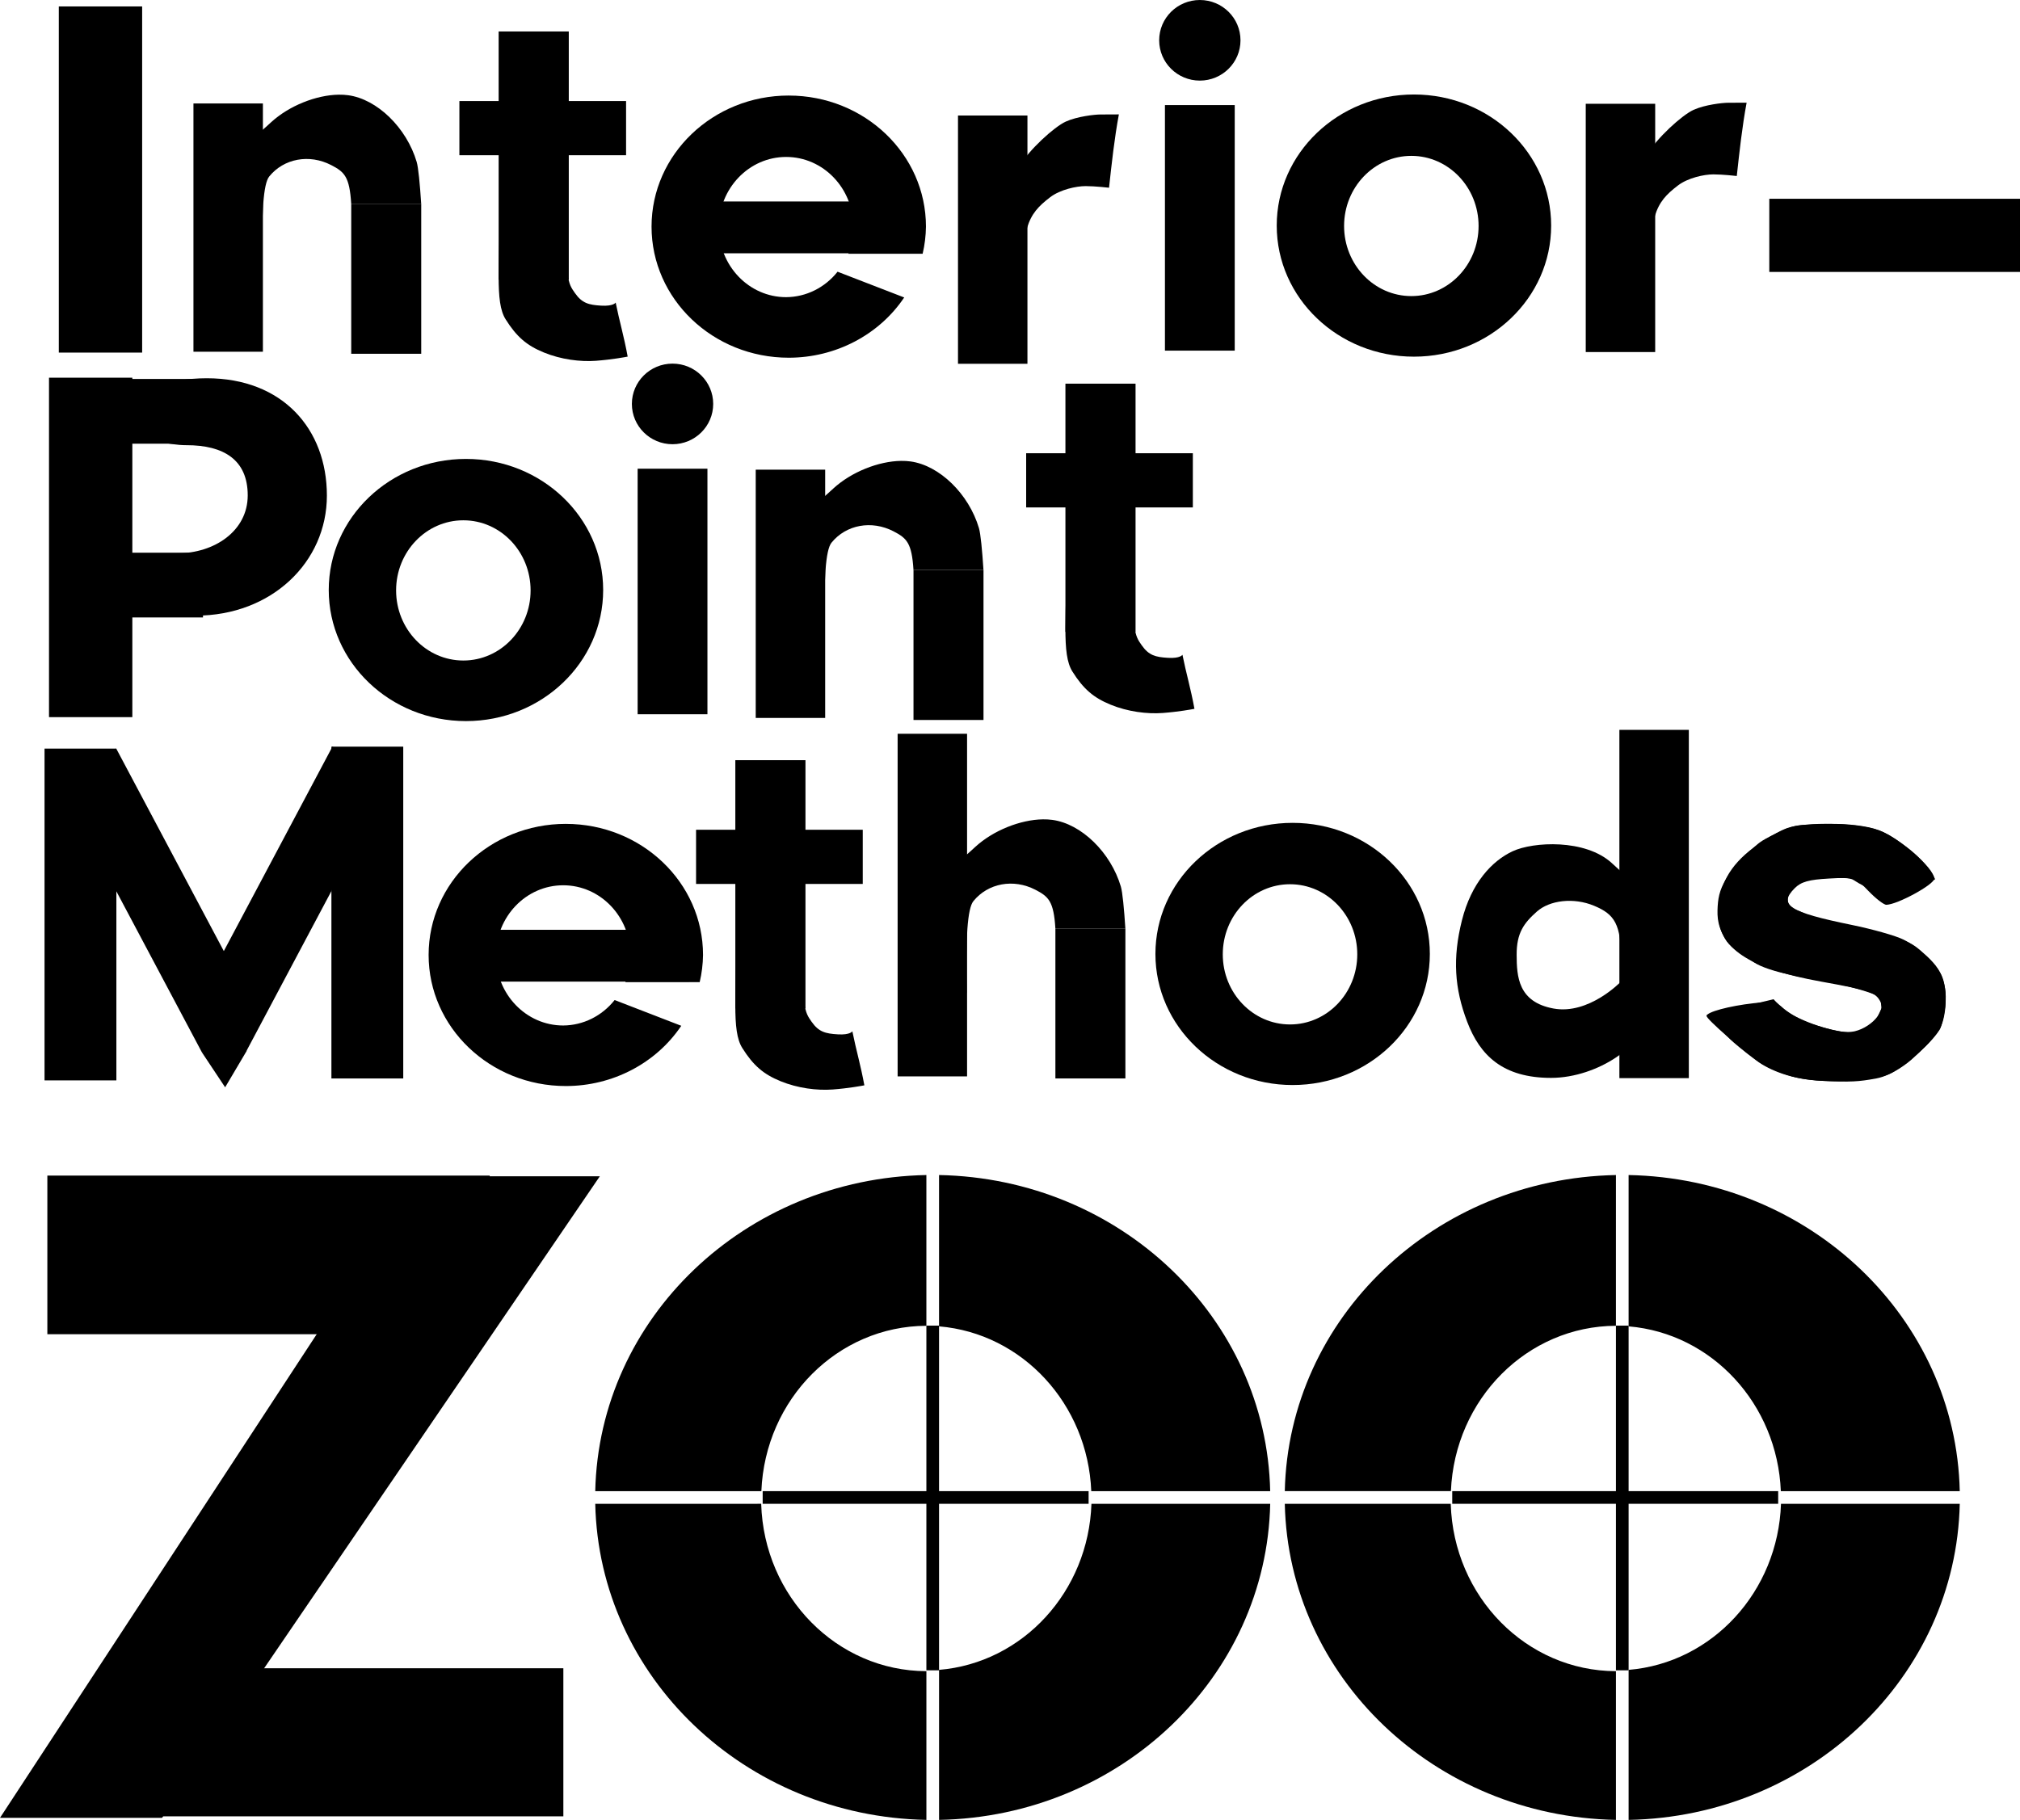
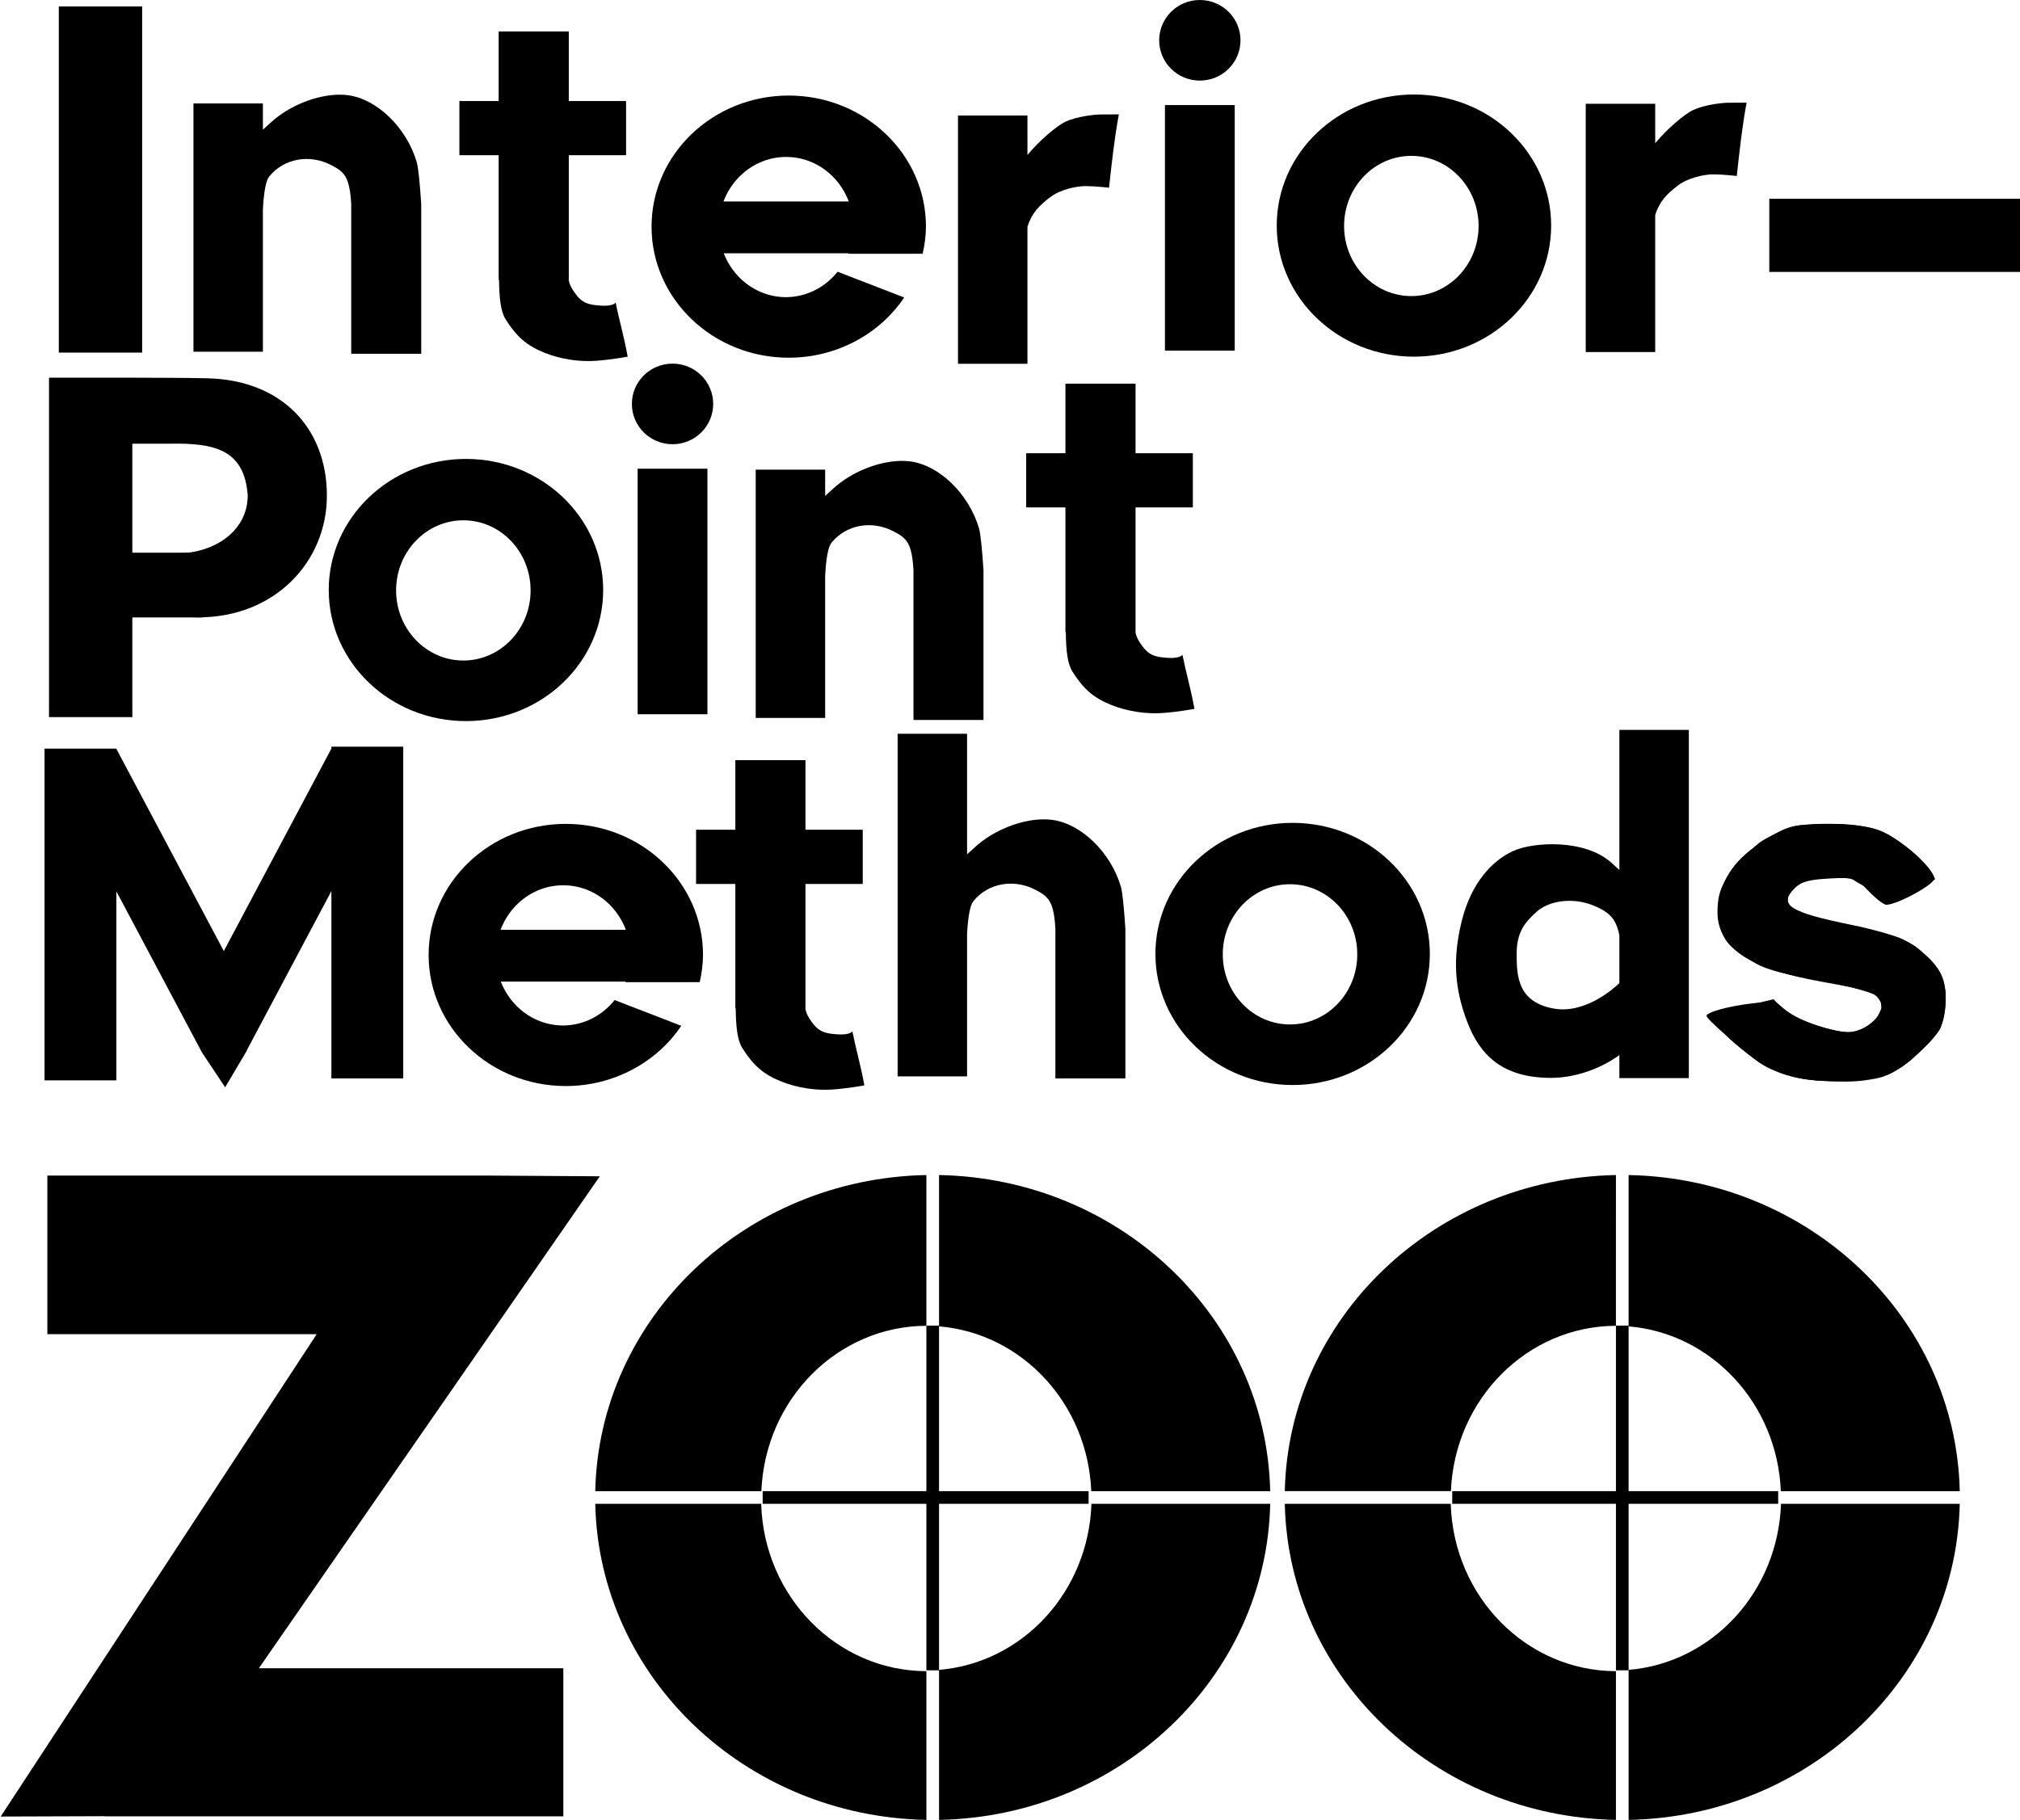
<svg xmlns="http://www.w3.org/2000/svg" width="138.457mm" height="124.77mm" viewBox="0 0 138.457 124.77" version="1.1" id="svg1" xml:space="preserve">
  <defs id="defs1" />
  <g id="layer1" transform="translate(-11.65105,-17.56967)">
    <path d="m 134.479,91.369 c -0.779,-0.218 -1.791,-0.658 -2.249,-0.978 -1.175,-0.821 -3.603,-2.952 -3.607,-3.165 -0.005,-0.268 1.529,-0.685 3.221,-0.876 1.279,-0.145 1.582,-0.093 2.02,0.346 0.683,0.683 3.269,1.635 4.443,1.635 1.248,0 2.653,-1.305 2.239,-2.078 -0.355,-0.663 -0.684,-0.774 -4.093,-1.39 -4.935,-0.891 -7.046,-2.298 -7.034,-4.688 0.009,-1.841 0.775,-3.261 2.416,-4.48 0.778,-0.577 1.819,-1.185 2.314,-1.351 1.333,-0.446 4.751,-0.372 6.239,0.135 1.381,0.47 3.842,2.606 3.842,3.333 0,0.402 -2.549,1.788 -3.287,1.788 -0.172,0 -0.723,-0.427 -1.225,-0.948 -0.896,-0.932 -0.943,-0.947 -2.699,-0.851 -1.387,0.075 -1.914,0.224 -2.352,0.662 -1.147,1.147 -0.382,1.643 3.875,2.511 1.455,0.297 3.064,0.752 3.575,1.012 1.131,0.575 2.358,1.765 2.673,2.593 0.353,0.925 0.28,2.63 -0.146,3.455 -0.464,0.897 -2.188,2.486 -3.375,3.109 -1.197,0.629 -4.91,0.753 -6.79,0.227 z" style="fill:#000000;fill-opacity:1" id="path1-9" />
-     <path d="m 126.718,79.402 -0.069,-10.592 -1.736,0.088 -0.877,0.303 -0.457,3.292 -0.88,4.769 -0.574,-0.524 c -1.817,-1.659 -5.378,-1.466 -6.791,-0.808 -1.414,0.658 -2.835,2.167 -3.48,4.747 -0.645,2.58 -0.513,4.651 0.365,6.953 0.878,2.302 2.445,3.836 5.739,3.838 3.294,0.002 6.514,-2.456 6.006,-3.674 l -1.216,-2.919 c 0,0 -2.19,2.283 -4.614,1.838 -2.424,-0.445 -2.522,-2.183 -2.527,-3.685 -0.005,-1.502 0.5,-2.173 1.381,-2.958 0.881,-0.785 2.526,-0.988 3.934,-0.399 1.408,0.588 1.838,1.26 1.844,3.736 0.006,2.475 0.082,3.909 0.174,5.292 l 0.167,2.514 h 2.216 l 1.357,-0.788 z" style="fill:#000000;fill-opacity:1" id="path1" />
+     <path id="path1" style="fill:#000000;fill-opacity:1" d="M 122.648 67.608 L 122.648 77.216 L 122.124 76.738 C 120.308 75.078 116.747 75.271 115.333 75.929 C 113.919 76.588 112.498 78.097 111.853 80.677 C 111.209 83.257 111.34 85.328 112.219 87.63 C 113.097 89.932 114.664 91.466 117.957 91.468 C 119.733 91.469 121.488 90.755 122.648 89.905 L 122.648 91.485 L 127.409 91.485 L 127.409 67.608 L 122.648 67.608 z M 119.29 79.331 C 119.832 79.34 120.394 79.45 120.922 79.671 C 121.936 80.094 122.442 80.561 122.648 81.712 L 122.648 84.972 C 122.196 85.404 120.254 87.102 118.133 86.713 C 115.709 86.268 115.611 84.53 115.606 83.028 C 115.601 81.527 116.107 80.855 116.987 80.07 C 117.538 79.579 118.387 79.316 119.29 79.331 z " />
    <rect style="fill:#000000;fill-opacity:1;stroke:#000000;stroke-width:0;stroke-dasharray:none;paint-order:stroke fill markers" id="rect1" width="5.712" height="23.732" x="15.682" y="18.011" />
-     <rect style="fill:#000000;fill-opacity:1;stroke:#000000;stroke-width:0;stroke-dasharray:none;paint-order:stroke fill markers" id="rect1-7" width="5.712" height="23.272" x="15.01" y="43.464" />
-     <rect style="fill:#000000;fill-opacity:1;stroke:#000000;stroke-width:0;stroke-dasharray:none;paint-order:stroke fill markers" id="rect1-7-6" width="4.924" height="22.747" x="14.704" y="68.893" />
-     <rect style="fill:#000000;fill-opacity:1;stroke:#000000;stroke-width:0;stroke-dasharray:none;paint-order:stroke fill markers" id="rect1-7-6-0" width="4.924" height="22.747" x="34.367" y="68.76" />
-     <rect style="fill:#000000;fill-opacity:1;stroke:#000000;stroke-width:0;stroke-dasharray:none;paint-order:stroke fill markers" id="rect1-7-6-0-4" width="4.583" height="21.172" x="62.667" y="44.518" transform="matrix(0.882747,0.4698485,-0.4690936,0.8831484,0,0)" />
-     <rect style="fill:#000000;fill-opacity:1;stroke:#000000;stroke-width:0;stroke-dasharray:none;paint-order:stroke fill markers" id="rect1-7-6-0-4-6" width="4.583" height="21.172" x="14.991" y="70.033" transform="matrix(-0.882747,0.4698485,0.4690936,0.8831484,0,0)" />
+     <path id="rect1-7" style="fill:#000000;fill-opacity:1;stroke:#000000;stroke-width:0;stroke-dasharray:none;paint-order:stroke fill markers" d="m 15.01,43.464 v 23.272 h 5.712 v -7.844 c 1.329,0.567 3.009,1.002 4.542,1.002 5.194,-1.9e-5 8.793,-3.781 8.793,-8.348 -6.4e-5,-4.567 -3.042,-7.934 -8.235,-8.043 -1.689,-0.036 -3.399,-0.031 -5.099,-0.039 z m 5.712,4.525 h 2.539 c 3.06,-0.058 5.145,0.378 5.369,3.546 -2.04e-4,2.443 -2.29,3.97 -4.835,3.97 -1.068,2.5e-5 -2.15,0.475 -3.073,0.38 z" />
+     <path id="rect1-7-6" style="fill:#000000;fill-opacity:1;stroke:#000000;stroke-width:0;stroke-dasharray:none;paint-order:stroke fill markers" d="M 34.366 68.76 L 34.366 68.89 L 26.992 82.774 L 19.628 68.912 L 19.628 68.893 L 14.704 68.893 L 14.704 91.64 L 19.628 91.64 L 19.628 78.681 L 25.505 89.745 L 25.512 89.741 L 25.508 89.745 L 27.083 92.114 L 28.564 89.61 L 28.555 89.601 L 34.366 78.661 L 34.366 91.507 L 39.291 91.507 L 39.291 68.76 L 34.436 68.76 L 34.366 68.76 z " />
    <g id="g8" style="fill:#000000;fill-opacity:1">
-       <path d="m 120.521,34.464 c -0.211,-4.106 0.253,-7.82 0.183,-8.384 l 0.583,0.546 1.065,-0.281 c 1.288,-0.34 2.121,-0.747 2.431,-1.198 0.062,-0.091 -0.016,0.911 -0.208,1.852 -0.232,1.133 -0.25,1.539 -0.053,1.203 0.678,-1.161 2.421,-2.741 3.207,-3.099 0.786,-0.358 1.995,-0.486 2.35,-0.488 0.355,-0.002 1.291,-0.006 1.291,-0.006 -0.309,1.663 -0.49,3.346 -0.674,5.027 0,0 -0.96,-0.111 -1.603,-0.111 -0.643,0 -1.745,0.238 -2.427,0.758 -1.593,1.215 -2.008,2.071 -1.961,7.192 l -0.719,3.588 -1.664,0.281 -1.449,-0.05 z" style="fill:#000000;fill-opacity:1" id="path1-1" />
-       <rect style="fill:#000000;fill-opacity:1;stroke:#000000;stroke-width:0;stroke-dasharray:none;paint-order:stroke fill markers" id="rect1-5-6-5" width="4.76" height="17.021" x="120.343" y="24.685" />
+       <path id="path1-1" style="fill:#000000;fill-opacity:1" d="M 131.369 24.607 C 131.369 24.607 130.433 24.612 130.078 24.614 C 129.723 24.615 128.514 24.744 127.728 25.102 C 127.116 25.38 125.922 26.402 125.104 27.389 L 125.104 24.684 L 120.343 24.684 L 120.343 41.706 L 125.104 41.706 L 125.104 32.305 C 125.404 31.369 125.898 30.867 126.666 30.282 C 127.347 29.762 128.45 29.523 129.092 29.523 C 129.735 29.523 130.695 29.635 130.695 29.635 C 130.879 27.954 131.059 26.271 131.369 24.607 z " />
    </g>
-     <path d="m 77.493,35.268 c -0.211,-4.106 0.253,-7.82 0.183,-8.384 l 0.583,0.546 1.065,-0.281 c 1.288,-0.34 2.121,-0.747 2.431,-1.198 0.062,-0.091 -0.016,0.911 -0.208,1.852 -0.232,1.133 -0.25,1.539 -0.053,1.203 0.678,-1.161 2.421,-2.741 3.207,-3.099 0.786,-0.358 1.995,-0.486 2.35,-0.488 0.355,-0.002 1.291,-0.006 1.291,-0.006 -0.309,1.663 -0.49,3.346 -0.674,5.027 0,0 -0.96,-0.111 -1.603,-0.111 -0.643,0 -1.745,0.238 -2.427,0.758 -1.593,1.215 -2.008,2.071 -1.961,7.192 l -0.719,3.588 -1.664,0.281 -1.449,-0.05 z" style="fill:#000000;fill-opacity:1" id="path1-1-0" />
-     <rect style="fill:#000000;fill-opacity:1;stroke:#000000;stroke-width:0;stroke-dasharray:none;paint-order:stroke fill markers" id="rect1-5-6-5-8" width="4.76" height="17.021" x="77.315" y="25.489" />
-     <rect style="fill:#000000;fill-opacity:1;stroke:#000000;stroke-width:0;stroke-dasharray:none;paint-order:stroke fill markers" id="rect1-5-6-5-8-4" width="4.76" height="23.877" x="-127.409" y="67.608" transform="scale(-1,1)" />
+     <path id="path1-1-0" style="fill:#000000;fill-opacity:1" d="M 88.341 25.412 C 88.341 25.412 87.405 25.417 87.05 25.418 C 86.695 25.42 85.486 25.548 84.7 25.906 C 84.088 26.185 82.894 27.206 82.076 28.193 L 82.076 25.489 L 77.315 25.489 L 77.315 42.51 L 82.076 42.51 L 82.076 33.109 C 82.376 32.173 82.87 31.671 83.638 31.086 C 84.32 30.566 85.422 30.328 86.065 30.328 C 86.707 30.328 87.668 30.439 87.668 30.439 C 87.852 28.758 88.032 27.076 88.341 25.412 z " />
    <g id="g14" style="fill:#000000;fill-opacity:1">
-       <path d="m 46.308,39.461 c -0.755,-1.202 -0.407,-3.67 -0.353,-9.13 l 1.665,-3.805 0.331,-2.351 -0.712,-2.107 1.059,-0.774 0.254,1.052 0.217,1.812 1.717,7.393 c -0.113,5.192 0.089,5.419 0.575,6.113 0.486,0.694 0.943,0.809 1.797,0.86 0.854,0.051 0.993,-0.211 0.993,-0.211 0.247,1.237 0.572,2.327 0.823,3.706 -0.178,0.035 -1.096,0.205 -2.175,0.286 -1.078,0.08 -2.396,-0.089 -3.568,-0.568 -1.172,-0.479 -1.869,-1.075 -2.624,-2.277 z" style="fill:#000000;fill-opacity:1" id="path1-3" />
-       <rect style="fill:#000000;fill-opacity:1;stroke:#000000;stroke-width:0;stroke-dasharray:none;paint-order:stroke fill markers" id="rect1-5-3" width="4.807" height="17.021" x="45.83" y="19.727" />
-       <rect style="fill:#000000;fill-opacity:1;stroke:#000000;stroke-width:0;stroke-dasharray:none;paint-order:stroke fill markers" id="rect1-5-3-8" width="3.715" height="11.425" x="24.497" y="-54.564" transform="rotate(90)" />
+       <path id="path1-3" style="fill:#000000;fill-opacity:1" d="M 45.83 19.727 L 45.83 24.497 L 43.139 24.497 L 43.139 28.212 L 45.83 28.212 L 45.83 36.052 L 45.83 36.748 L 45.856 36.748 C 45.873 37.995 45.962 38.911 46.308 39.461 C 47.063 40.663 47.76 41.259 48.932 41.738 C 50.104 42.217 51.422 42.386 52.5 42.306 C 53.578 42.225 54.497 42.055 54.675 42.02 C 54.424 40.641 54.098 39.551 53.851 38.314 C 53.851 38.314 53.712 38.576 52.858 38.525 C 52.004 38.474 51.547 38.358 51.061 37.665 C 50.872 37.395 50.726 37.196 50.624 36.748 L 50.637 36.748 L 50.637 28.212 L 54.564 28.212 L 54.564 24.497 L 50.637 24.497 L 50.637 19.727 L 45.83 19.727 z " />
    </g>
    <g id="g14-4" transform="translate(38.84838,24.14641)" style="fill:#000000;fill-opacity:1">
-       <path d="m 46.308,39.461 c -0.755,-1.202 -0.407,-3.67 -0.353,-9.13 l 1.665,-3.805 0.331,-2.351 -0.712,-2.107 1.059,-0.774 0.254,1.052 0.217,1.812 1.717,7.393 c -0.113,5.192 0.089,5.419 0.575,6.113 0.486,0.694 0.943,0.809 1.797,0.86 0.854,0.051 0.993,-0.211 0.993,-0.211 0.247,1.237 0.572,2.327 0.823,3.706 -0.178,0.035 -1.096,0.205 -2.175,0.286 -1.078,0.08 -2.396,-0.089 -3.568,-0.568 -1.172,-0.479 -1.869,-1.075 -2.624,-2.277 z" style="fill:#000000;fill-opacity:1" id="path1-3-5" />
-       <rect style="fill:#000000;fill-opacity:1;stroke:#000000;stroke-width:0;stroke-dasharray:none;paint-order:stroke fill markers" id="rect1-5-3-6" width="4.807" height="17.021" x="45.83" y="19.727" />
-       <rect style="fill:#000000;fill-opacity:1;stroke:#000000;stroke-width:0;stroke-dasharray:none;paint-order:stroke fill markers" id="rect1-5-3-8-8" width="3.715" height="11.425" x="24.497" y="-54.564" transform="rotate(90)" />
+       <path id="path1-3-5" style="fill:#000000;fill-opacity:1" d="M 45.83 19.727 L 45.83 24.497 L 43.139 24.497 L 43.139 28.212 L 45.83 28.212 L 45.83 36.052 L 45.83 36.748 L 45.856 36.748 C 45.873 37.995 45.962 38.911 46.308 39.461 C 47.063 40.663 47.761 41.259 48.932 41.738 C 50.104 42.217 51.422 42.386 52.5 42.306 C 53.578 42.225 54.497 42.055 54.675 42.02 C 54.424 40.641 54.099 39.551 53.851 38.314 C 53.851 38.314 53.712 38.576 52.858 38.525 C 52.004 38.474 51.547 38.358 51.06 37.664 C 50.871 37.395 50.726 37.196 50.624 36.748 L 50.637 36.748 L 50.637 28.212 L 54.564 28.212 L 54.564 24.497 L 50.637 24.497 L 50.637 19.727 L 45.83 19.727 z " />
    </g>
    <g id="g14-5" transform="translate(16.22282,49.95971)" style="fill:#000000;fill-opacity:1">
-       <path d="m 46.308,39.461 c -0.755,-1.202 -0.407,-3.67 -0.353,-9.13 l 1.665,-3.805 0.331,-2.351 -0.712,-2.107 1.059,-0.774 0.254,1.052 0.217,1.812 1.717,7.393 c -0.113,5.192 0.089,5.419 0.575,6.113 0.486,0.694 0.943,0.809 1.797,0.86 0.854,0.051 0.993,-0.211 0.993,-0.211 0.247,1.237 0.572,2.327 0.823,3.706 -0.178,0.035 -1.096,0.205 -2.175,0.286 -1.078,0.08 -2.396,-0.089 -3.568,-0.568 -1.172,-0.479 -1.869,-1.075 -2.624,-2.277 z" style="fill:#000000;fill-opacity:1" id="path1-3-8" />
-       <rect style="fill:#000000;fill-opacity:1;stroke:#000000;stroke-width:0;stroke-dasharray:none;paint-order:stroke fill markers" id="rect1-5-3-5" width="4.807" height="17.021" x="45.83" y="19.727" />
-       <rect style="fill:#000000;fill-opacity:1;stroke:#000000;stroke-width:0;stroke-dasharray:none;paint-order:stroke fill markers" id="rect1-5-3-8-5" width="3.715" height="11.425" x="24.497" y="-54.564" transform="rotate(90)" />
+       <path id="path1-3-8" style="fill:#000000;fill-opacity:1" d="M 45.83 19.727 L 45.83 24.497 L 43.139 24.497 L 43.139 28.212 L 45.83 28.212 L 45.83 36.052 L 45.83 36.748 L 45.856 36.748 C 45.873 37.995 45.962 38.911 46.308 39.461 C 47.063 40.663 47.76 41.259 48.932 41.738 C 50.104 42.217 51.422 42.386 52.5 42.306 C 53.578 42.225 54.497 42.055 54.675 42.02 C 54.424 40.642 54.099 39.551 53.852 38.314 C 53.852 38.314 53.712 38.576 52.858 38.525 C 52.004 38.474 51.547 38.358 51.06 37.665 C 50.871 37.395 50.726 37.196 50.624 36.748 L 50.637 36.748 L 50.637 28.212 L 54.564 28.212 L 54.564 24.497 L 50.637 24.497 L 50.637 19.727 L 45.83 19.727 z " />
    </g>
-     <rect style="fill:#000000;fill-opacity:1;stroke:#000000;stroke-width:0;stroke-dasharray:none;paint-order:stroke fill markers" id="rect1-5-3-8-7-6" width="10.875" height="30.32" x="98.167" y="-45.217" transform="rotate(90)" />
-     <rect style="fill:#000000;fill-opacity:1;stroke:#000000;stroke-width:0;stroke-dasharray:none;paint-order:stroke fill markers" id="rect1-5-3-8-7-6-2" width="10.152" height="31.436" x="131.944" y="-50.265" transform="rotate(90)" />
-     <rect style="fill:#000000;fill-opacity:1;stroke:#000000;stroke-width:0;stroke-dasharray:none;paint-order:stroke fill markers" id="rect1-5-3-8-7-8" width="4.438" height="6.741" x="43.551" y="-26.754" transform="rotate(90)" />
-     <rect style="fill:#000000;fill-opacity:1;stroke:#000000;stroke-width:0;stroke-dasharray:none;paint-order:stroke fill markers" id="rect1-5-3-8-7-8-8" width="4.438" height="5.132" x="55.463" y="-25.565" transform="rotate(90)" />
+     <path id="rect1-5-3-8-7-6" style="fill:#000000;fill-opacity:1;stroke:#000000;stroke-width:0;stroke-dasharray:none;paint-order:stroke fill markers" d="m 98.167,-14.897 h 10.874 v -18.46 l 33.069,21.659 -0.024,-7.13 h 0.01 v -31.436 h -10.152 v 20.871 l -33.729,-23.371 -0.048,7.549 z" transform="rotate(90)" />
+     <rect style="fill:#000000;fill-opacity:1;stroke:#000000;stroke-width:0;stroke-dasharray:none;paint-order:stroke fill markers" id="rect1-5-3-8-7-8-8" width="4.438" height="5.132" x="55.463" y="-25.565" transform="rotate(90)" ry="0.018" />
    <rect style="fill:#000000;fill-opacity:1;stroke:#000000;stroke-width:0;stroke-dasharray:none;paint-order:stroke fill markers" id="rect1-5-3-8-7-9" width="5.016" height="17.184" x="31.197" y="-150.108" transform="rotate(90)" />
    <g id="g11" style="fill:#000000;fill-opacity:1">
-       <path id="path1-0" style="fill:#000000;fill-opacity:1" d="m 34.873,24.061 c -1.546,0.02 -3.408,0.76 -4.638,1.888 -1.147,1.052 -1.203,1.074 -1.039,0.408 0.095,-0.387 0.24,-0.878 0.322,-1.092 0.2,-0.522 -1.256,-0.511 -3.064,-0.285 l -1.449,-0.125 0.175,8.437 0.52,7.32 1.433,-0.584 1.268,0.089 1.239,-4.194 c -0.076,-3.774 0.063,-5.758 0.464,-6.253 1.001,-1.236 2.748,-1.558 4.248,-0.782 0.911,0.471 1.258,0.795 1.372,2.654 h 4.797 c -0.088,-1.368 -0.195,-2.483 -0.309,-2.87 -0.693,-2.344 -2.709,-4.308 -4.698,-4.574 -0.205,-0.028 -0.419,-0.04 -0.64,-0.037 z" />
-       <rect style="fill:#000000;fill-opacity:1;stroke:#000000;stroke-width:0;stroke-dasharray:none;paint-order:stroke fill markers" id="rect1-5" width="4.76" height="17.021" x="24.911" y="24.663" />
-       <rect style="fill:#000000;fill-opacity:1;stroke:#000000;stroke-width:0;stroke-dasharray:none;paint-order:stroke fill markers" id="rect1-5-7" width="4.798" height="10.284" x="35.725" y="31.54" />
+       <path id="path1-0" style="fill:#000000;fill-opacity:1" d="M 34.873 24.061 C 33.328 24.081 31.466 24.821 30.235 25.949 C 30.006 26.159 29.82 26.328 29.671 26.459 L 29.671 24.663 L 24.911 24.663 L 24.911 41.684 L 29.671 41.684 L 29.671 31.914 C 29.74 30.676 29.882 29.945 30.104 29.671 C 31.105 28.435 32.852 28.113 34.352 28.888 C 35.263 29.359 35.61 29.684 35.724 31.542 L 35.725 31.542 L 35.725 41.823 L 40.523 41.823 L 40.523 31.54 L 40.521 31.54 C 40.432 30.173 40.326 29.058 40.212 28.672 C 39.519 26.328 37.502 24.364 35.514 24.097 C 35.309 24.07 35.094 24.058 34.873 24.061 z " />
    </g>
    <g id="g13" style="fill:#000000;fill-opacity:1">
-       <path id="path1-0-62" style="fill:#000000;fill-opacity:1" d="m 83.139,73.743 c -1.546,0.02 -3.408,0.76 -4.638,1.888 -1.147,1.052 -1.203,1.074 -1.039,0.408 0.095,-0.387 0.24,-0.878 0.322,-1.092 0.2,-0.522 -1.256,-0.511 -3.064,-0.285 l -1.449,-0.125 0.175,8.437 0.52,7.32 1.433,-0.584 1.268,0.089 1.239,-4.194 c -0.076,-3.774 0.063,-5.758 0.464,-6.253 1.001,-1.236 2.748,-1.558 4.248,-0.782 0.911,0.471 1.258,0.795 1.372,2.654 h 4.797 c -0.088,-1.368 -0.195,-2.483 -0.309,-2.87 -0.693,-2.344 -2.709,-4.308 -4.698,-4.574 -0.205,-0.028 -0.419,-0.04 -0.64,-0.037 z" />
-       <rect style="fill:#000000;fill-opacity:1;stroke:#000000;stroke-width:0;stroke-dasharray:none;paint-order:stroke fill markers" id="rect1-5-6" width="4.76" height="23.49" x="73.177" y="67.876" />
-       <rect style="fill:#000000;fill-opacity:1;stroke:#000000;stroke-width:0;stroke-dasharray:none;paint-order:stroke fill markers" id="rect1-5-7-3" width="4.798" height="10.284" x="83.991" y="81.222" />
+       <path id="path1-0-62" style="fill:#000000;fill-opacity:1" d="M 73.177 67.876 L 73.177 91.366 L 77.937 91.366 L 77.937 81.596 C 78.007 80.358 78.148 79.627 78.37 79.353 C 79.371 78.117 81.118 77.795 82.618 78.571 C 83.529 79.042 83.876 79.366 83.99 81.224 L 83.991 81.224 L 83.991 91.505 L 88.788 91.505 L 88.788 81.222 L 88.786 81.222 C 88.698 79.855 88.592 78.741 88.477 78.354 C 87.785 76.01 85.768 74.046 83.779 73.78 C 83.574 73.752 83.36 73.74 83.139 73.743 C 81.593 73.763 79.731 74.503 78.501 75.631 C 78.272 75.841 78.086 76.01 77.937 76.141 L 77.937 67.876 L 73.177 67.876 z " />
    </g>
    <g id="g11-6" transform="translate(38.53994,25.10676)" style="fill:#000000;fill-opacity:1">
-       <path id="path1-0-6" style="fill:#000000;fill-opacity:1" d="m 34.873,24.061 c -1.546,0.02 -3.408,0.76 -4.638,1.888 -1.147,1.052 -1.203,1.074 -1.039,0.408 0.095,-0.387 0.24,-0.878 0.322,-1.092 0.2,-0.522 -1.256,-0.511 -3.064,-0.285 l -1.449,-0.125 0.175,8.437 0.52,7.32 1.433,-0.584 1.268,0.089 1.239,-4.194 c -0.076,-3.774 0.063,-5.758 0.464,-6.253 1.001,-1.236 2.748,-1.558 4.248,-0.782 0.911,0.471 1.258,0.795 1.372,2.654 h 4.797 c -0.088,-1.368 -0.195,-2.483 -0.309,-2.87 -0.693,-2.344 -2.709,-4.308 -4.698,-4.574 -0.205,-0.028 -0.419,-0.04 -0.64,-0.037 z" />
-       <rect style="fill:#000000;fill-opacity:1;stroke:#000000;stroke-width:0;stroke-dasharray:none;paint-order:stroke fill markers" id="rect1-5-1" width="4.76" height="17.021" x="24.911" y="24.663" />
-       <rect style="fill:#000000;fill-opacity:1;stroke:#000000;stroke-width:0;stroke-dasharray:none;paint-order:stroke fill markers" id="rect1-5-7-2" width="4.798" height="10.284" x="35.725" y="31.54" />
+       <path id="path1-0-6" style="fill:#000000;fill-opacity:1" d="M 34.873 24.061 C 33.327 24.081 31.465 24.821 30.235 25.949 C 30.006 26.159 29.82 26.328 29.671 26.459 L 29.671 24.662 L 24.911 24.662 L 24.911 41.684 L 29.671 41.684 L 29.671 31.914 C 29.74 30.676 29.882 29.945 30.104 29.671 C 31.105 28.435 32.852 28.113 34.352 28.889 C 35.263 29.36 35.61 29.684 35.724 31.542 L 35.724 31.542 L 35.724 41.823 L 40.522 41.823 L 40.522 31.54 L 40.52 31.54 C 40.432 30.173 40.326 29.059 40.211 28.672 C 39.519 26.328 37.502 24.364 35.513 24.098 C 35.308 24.07 35.094 24.058 34.873 24.061 z " />
    </g>
    <g id="g5" transform="translate(0.1393278,-0.0232213)" style="fill:#000000;fill-opacity:1">
      <rect style="fill:#000000;fill-opacity:1;stroke:#000000;stroke-width:0;stroke-dasharray:none;paint-order:stroke fill markers" id="rect1-5-7-9-9" width="4.784" height="16.835" x="91.36" y="24.797" />
      <ellipse style="fill:#000000;fill-opacity:1;stroke:#000000;stroke-width:0;stroke-dasharray:none;paint-order:stroke fill markers" id="path4" cx="93.752" cy="20.356" rx="2.787" ry="2.763" />
    </g>
    <g id="g5-2" transform="translate(-36.00326,24.90627)" style="fill:#000000;fill-opacity:1">
      <rect style="fill:#000000;fill-opacity:1;stroke:#000000;stroke-width:0;stroke-dasharray:none;paint-order:stroke fill markers" id="rect1-5-7-9-9-0" width="4.784" height="16.835" x="91.36" y="24.797" />
      <ellipse style="fill:#000000;fill-opacity:1;stroke:#000000;stroke-width:0;stroke-dasharray:none;paint-order:stroke fill markers" id="path4-9" cx="93.752" cy="20.356" rx="2.787" ry="2.763" />
    </g>
    <path id="path5" style="fill:#000000;fill-opacity:1;stroke:#000000;stroke-width:0;stroke-dasharray:none;paint-order:stroke fill markers" d="m 108.567,24.048 a 9.405,8.987 0 0 0 -9.405,8.987 9.405,8.987 0 0 0 9.405,8.987 9.405,8.987 0 0 0 9.405,-8.987 9.405,8.987 0 0 0 -9.405,-8.987 z m -0.178,4.208 a 4.609,4.807 0 0 1 4.609,4.807 4.609,4.807 0 0 1 -4.609,4.806 4.609,4.807 0 0 1 -4.61,-4.806 4.609,4.807 0 0 1 4.61,-4.807 z" />
    <g id="g12" style="fill:#000000;fill-opacity:1">
      <rect style="fill:#000000;fill-opacity:1;stroke:#000000;stroke-width:0;stroke-dasharray:none;paint-order:stroke fill markers" id="rect1-5-3-8-7" width="3.552" height="17.184" x="31.383" y="-74.159" transform="rotate(90)" />
      <path id="path5-3" style="fill:#000000;fill-opacity:1;stroke:#000000;stroke-width:0;stroke-dasharray:none;paint-order:stroke fill markers" d="m 65.715,24.12 a 9.405,8.987 0 0 0 -9.405,8.987 9.405,8.987 0 0 0 9.405,8.987 9.405,8.987 0 0 0 7.913,-4.13 l -4.568,-1.766 a 4.609,4.807 0 0 1 -3.524,1.745 4.609,4.807 0 0 1 -4.61,-4.806 4.609,4.807 0 0 1 4.61,-4.807 4.609,4.807 0 0 1 4.609,4.807 4.609,4.807 0 0 1 -0.349,1.832 h 5.095 a 9.405,8.987 0 0 0 0.228,-1.861 9.405,8.987 0 0 0 -9.405,-8.987 z" />
    </g>
    <g id="g12-8" style="fill:#000000;fill-opacity:1" transform="translate(-15.2805,49.93336)">
      <rect style="fill:#000000;fill-opacity:1;stroke:#000000;stroke-width:0;stroke-dasharray:none;paint-order:stroke fill markers" id="rect1-5-3-8-7-60" width="3.552" height="17.184" x="31.383" y="-74.159" transform="rotate(90)" />
      <path id="path5-3-9" style="fill:#000000;fill-opacity:1;stroke:#000000;stroke-width:0;stroke-dasharray:none;paint-order:stroke fill markers" d="m 65.715,24.12 a 9.405,8.987 0 0 0 -9.405,8.987 9.405,8.987 0 0 0 9.405,8.987 9.405,8.987 0 0 0 7.913,-4.13 l -4.568,-1.766 a 4.609,4.807 0 0 1 -3.524,1.745 4.609,4.807 0 0 1 -4.61,-4.806 4.609,4.807 0 0 1 4.61,-4.807 4.609,4.807 0 0 1 4.609,4.807 4.609,4.807 0 0 1 -0.349,1.832 h 5.095 a 9.405,8.987 0 0 0 0.228,-1.861 9.405,8.987 0 0 0 -9.405,-8.987 z" />
    </g>
    <path id="path5-9" style="fill:#000000;fill-opacity:1;stroke:#000000;stroke-width:0;stroke-dasharray:none;paint-order:stroke fill markers" d="m 100.252,73.984 a 9.405,8.987 0 0 0 -9.405,8.987 9.405,8.987 0 0 0 9.405,8.987 9.405,8.987 0 0 0 9.405,-8.987 9.405,8.987 0 0 0 -9.405,-8.987 z m -0.178,4.208 a 4.609,4.807 0 0 1 4.609,4.807 4.609,4.807 0 0 1 -4.609,4.806 4.609,4.807 0 0 1 -4.61,-4.806 4.609,4.807 0 0 1 4.61,-4.807 z" />
    <path id="path5-7" style="fill:#000000;fill-opacity:1;stroke:#000000;stroke-width:0;stroke-dasharray:none;paint-order:stroke fill markers" d="m 43.589,49.033 a 9.405,8.987 0 0 0 -9.405,8.987 9.405,8.987 0 0 0 9.405,8.987 9.405,8.987 0 0 0 9.405,-8.987 9.405,8.987 0 0 0 -9.405,-8.987 z m -0.178,4.208 a 4.609,4.807 0 0 1 4.609,4.807 4.609,4.807 0 0 1 -4.609,4.806 4.609,4.807 0 0 1 -4.61,-4.806 4.609,4.807 0 0 1 4.61,-4.807 z" />
-     <path id="path5-7-9" style="fill:#000000;fill-opacity:1;stroke:#000000;stroke-width:0;stroke-dasharray:none;paint-order:stroke fill markers" d="m 25.822,43.502 c -5.194,1.6e-5 -10.574,3.476 -10.574,8.044 6.6e-5,4.567 4.626,8.232 9.819,8.232 5.194,-1.9e-5 8.99,-3.665 8.99,-8.232 -6.4e-5,-4.567 -3.041,-8.044 -8.235,-8.044 z m -1.385,4.589 c 2.546,2.16e-4 4.194,1 4.194,3.443 -2.04e-4,2.443 -2.29,3.97 -4.835,3.971 -2.546,5.9e-5 -5.175,2.697 -5.515,-6.045 -7e-5,-3.311 3.61,-1.368 6.156,-1.368 z" />
-     <path style="fill:#000000;fill-opacity:1;stroke:#000000;stroke-width:0;stroke-dasharray:none;paint-order:stroke fill markers" d="m 25.508,89.745 1.575,2.369 1.481,-2.504 -1.494,-1.441 z" id="path9" />
-     <path style="fill:#000000;fill-opacity:1;stroke:#000000;stroke-width:0;stroke-dasharray:none;paint-order:stroke fill markers" d="m 44.977,98.215 h 7.788 L 22.76,142.199 H 11.651 l 24.636,-37.63 z" id="path13" />
    <path style="fill:#000000;fill-opacity:1;stroke:#000000;stroke-width:0;stroke-dasharray:none;paint-order:stroke fill markers" d="m 133.219,86.076 c 0,0 0.995,1.196 2.76,1.743 1.766,0.548 2.693,0.682 3.342,0.313 0.648,-0.369 0.883,-0.514 1.118,-1.051 0.235,-0.536 0.19,-0.279 0.156,-0.592 -0.034,-0.313 -0.022,-0.548 -0.492,-0.749 -0.469,-0.201 -1.889,-0.615 -3.23,-0.861 -1.341,-0.246 -3.945,-0.637 -5.018,-1.341 -1.073,-0.704 -1.665,-1.062 -1.989,-1.654 -0.324,-0.592 -0.514,-1.118 -0.492,-1.9 0.022,-0.782 0.112,-1.363 0.592,-2.157 0.481,-0.793 1.095,-1.486 1.676,-1.967 0.581,-0.481 0.503,-0.548 1.743,-1.151 1.24,-0.603 1.43,-0.559 2.526,-0.615 1.095,-0.056 2.19,-0.078 3.375,0.112 1.185,0.19 1.822,0.492 3.163,1.531 1.341,1.039 1.844,2.112 1.844,2.112 l -3.364,1.755 c 0,0 -0.626,-0.861 -1.565,-1.319 -0.939,-0.458 -0.469,-0.525 -1.911,-0.525 -1.442,0 -2.157,0.145 -2.66,0.525 -0.503,0.38 -0.603,0.57 -0.603,0.972 0,0.402 0.279,0.603 0.916,0.838 0.637,0.235 0.436,0.559 2.515,0.939 2.079,0.38 3.23,0.548 3.71,0.715 0.481,0.168 1.218,0.346 1.889,0.928 0.671,0.581 1.285,1.129 1.542,1.877 0.129,0.374 0.346,0.972 0.219,2.047 -0.033,0.283 -0.205,1.291 -0.385,1.572 -0.476,0.743 -1.452,1.606 -1.954,2.065 -0.057,0.052 -1.227,1.065 -2.422,1.277 -1.194,0.212 -1.65,0.252 -3.709,0.154 -2.059,-0.098 -3.559,-0.717 -4.459,-1.381 -0.9,-0.664 -1.633,-1.296 -1.766,-1.427 -0.534,-0.525 -1.673,-1.685 -1.673,-1.685 z" id="path14" />
    <g id="g16">
      <path id="path5-9-0" style="fill:#000000;fill-opacity:1;stroke:#000000;stroke-width:0;stroke-dasharray:none;paint-order:stroke fill markers" d="M 75.148,98.129 A 23.165,22.135 0 0 0 52.451,119.801 H 63.837 a 11.354,11.84 0 0 1 11.306,-11.336 11.354,11.84 0 0 1 0.005,0 z m 0.868,0 v 10.374 a 11.354,11.84 0 0 1 10.434,11.298 H 98.714 A 23.165,22.135 0 0 0 76.017,98.129 Z M 52.451,120.669 a 23.165,22.135 0 0 0 22.698,21.671 v -10.197 a 11.354,11.84 0 0 1 -0.005,5.2e-4 11.354,11.84 0 0 1 -11.319,-11.475 z m 34.011,0 a 11.354,11.84 0 0 1 -10.445,11.385 v 10.286 a 23.165,22.135 0 0 0 22.698,-21.671 z" />
      <rect style="fill:#000000;fill-opacity:1;stroke:#000000;stroke-width:0;stroke-dasharray:none;paint-order:stroke fill markers" id="rect14" width="0.868" height="23.632" x="75.148" y="108.453" />
      <rect style="fill:#000000;fill-opacity:1;stroke:#000000;stroke-width:0;stroke-dasharray:none;paint-order:stroke fill markers" id="rect14-7" width="0.868" height="22.341" x="119.801" y="-86.268" transform="rotate(90)" />
    </g>
    <g id="g15" transform="translate(-60.86915,9.95343)">
      <path id="path5-9-0-67" style="fill:#000000;fill-opacity:1;stroke:#000000;stroke-width:0;stroke-dasharray:none;paint-order:stroke fill markers" d="M 183.282,88.176 A 23.165,22.135 0 0 0 160.584,109.847 h 11.386 a 11.354,11.84 0 0 1 11.306,-11.336 11.354,11.84 0 0 1 0.005,0 z m 0.868,0 v 10.374 a 11.354,11.84 0 0 1 10.434,11.298 h 12.264 A 23.165,22.135 0 0 0 184.15,88.176 Z m -23.566,22.54 a 23.165,22.135 0 0 0 22.698,21.671 v -10.197 a 11.354,11.84 0 0 1 -0.005,5.2e-4 11.354,11.84 0 0 1 -11.319,-11.475 z m 34.011,0 a 11.354,11.84 0 0 1 -10.445,11.385 v 10.286 a 23.165,22.135 0 0 0 22.698,-21.671 z" />
      <rect style="fill:#000000;fill-opacity:1;stroke:#000000;stroke-width:0;stroke-dasharray:none;paint-order:stroke fill markers" id="rect14-3" width="0.868" height="23.632" x="183.282" y="98.5" />
      <rect style="fill:#000000;fill-opacity:1;stroke:#000000;stroke-width:0;stroke-dasharray:none;paint-order:stroke fill markers" id="rect14-7-2" width="0.868" height="22.341" x="109.847" y="-194.402" transform="rotate(90)" />
    </g>
  </g>
</svg>
